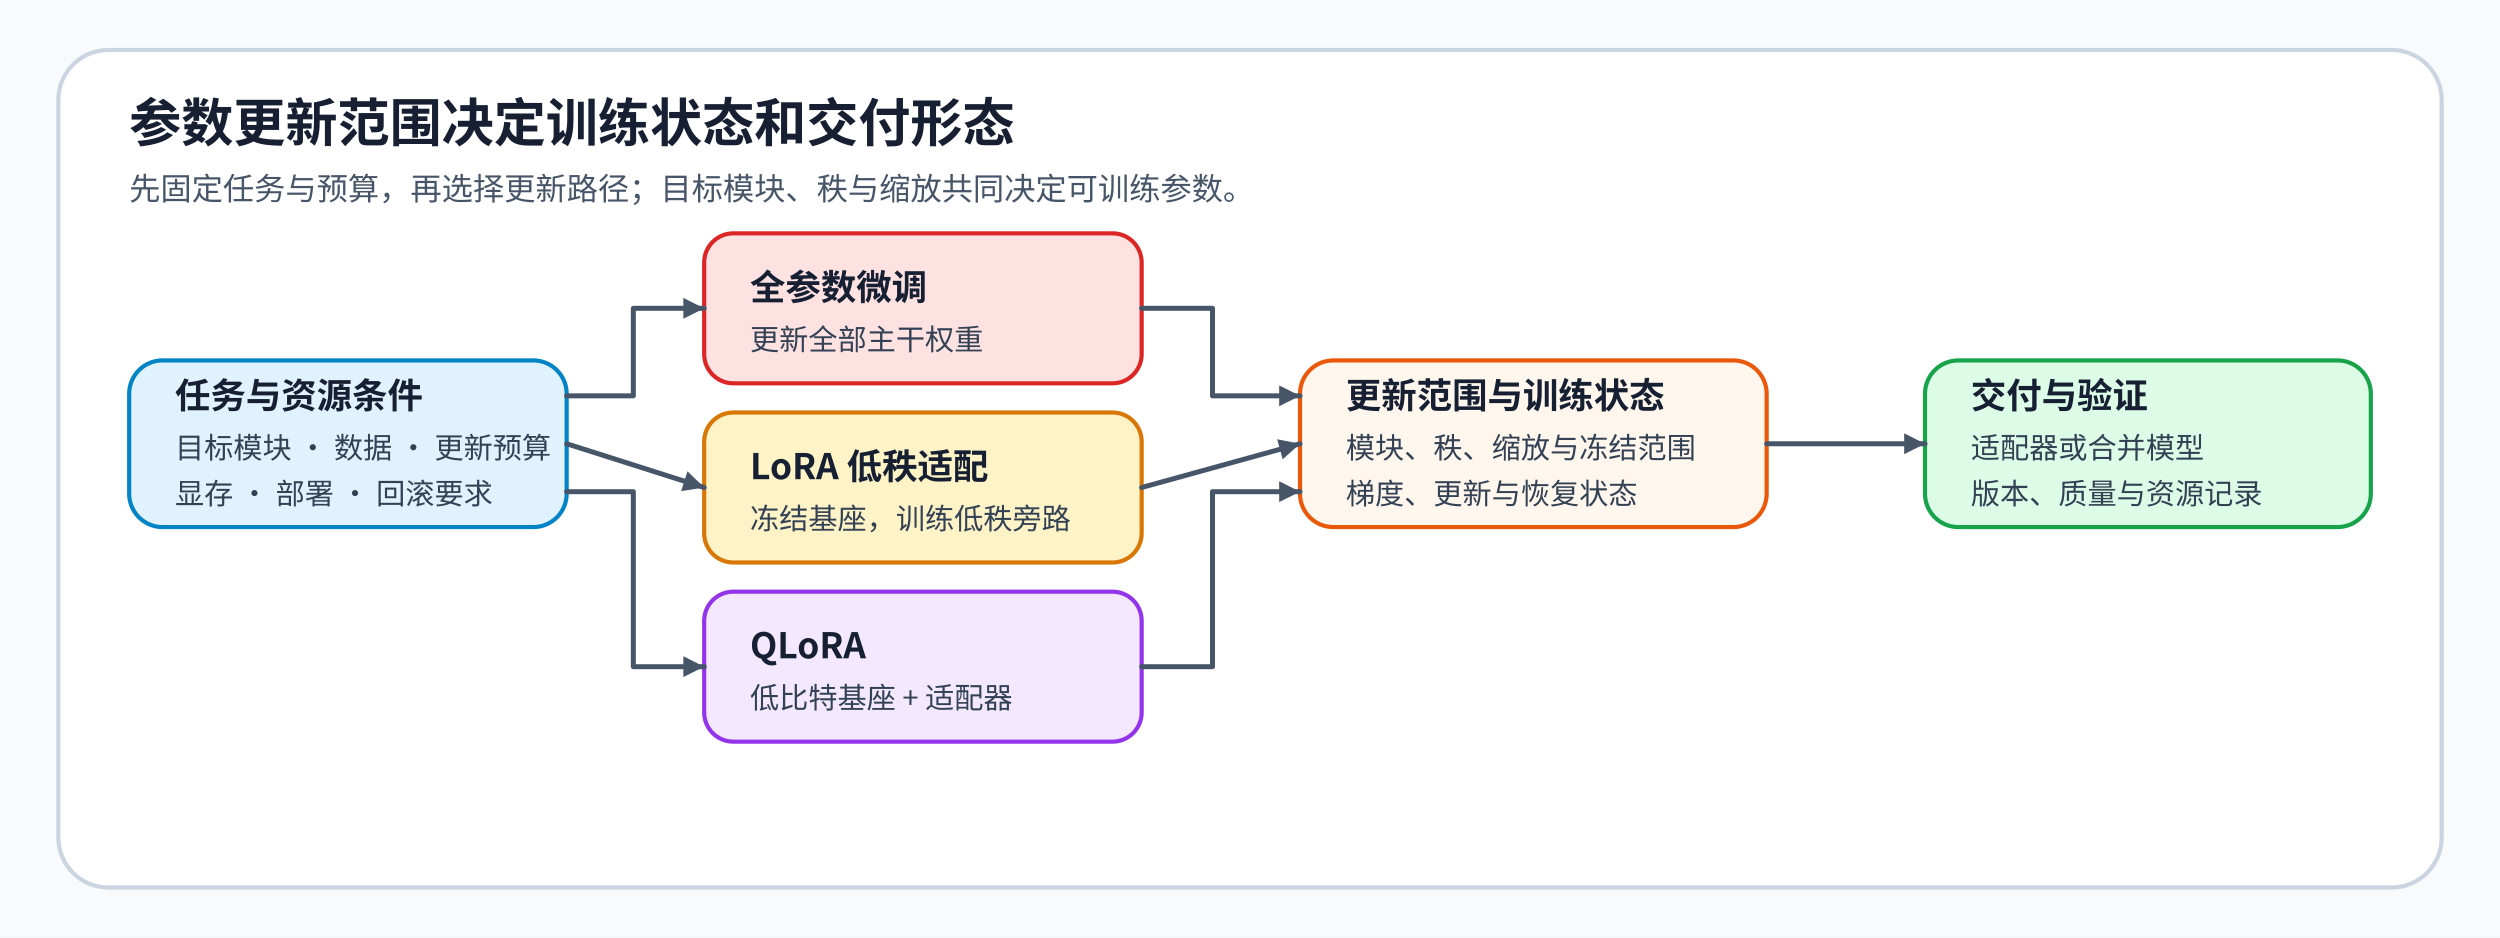
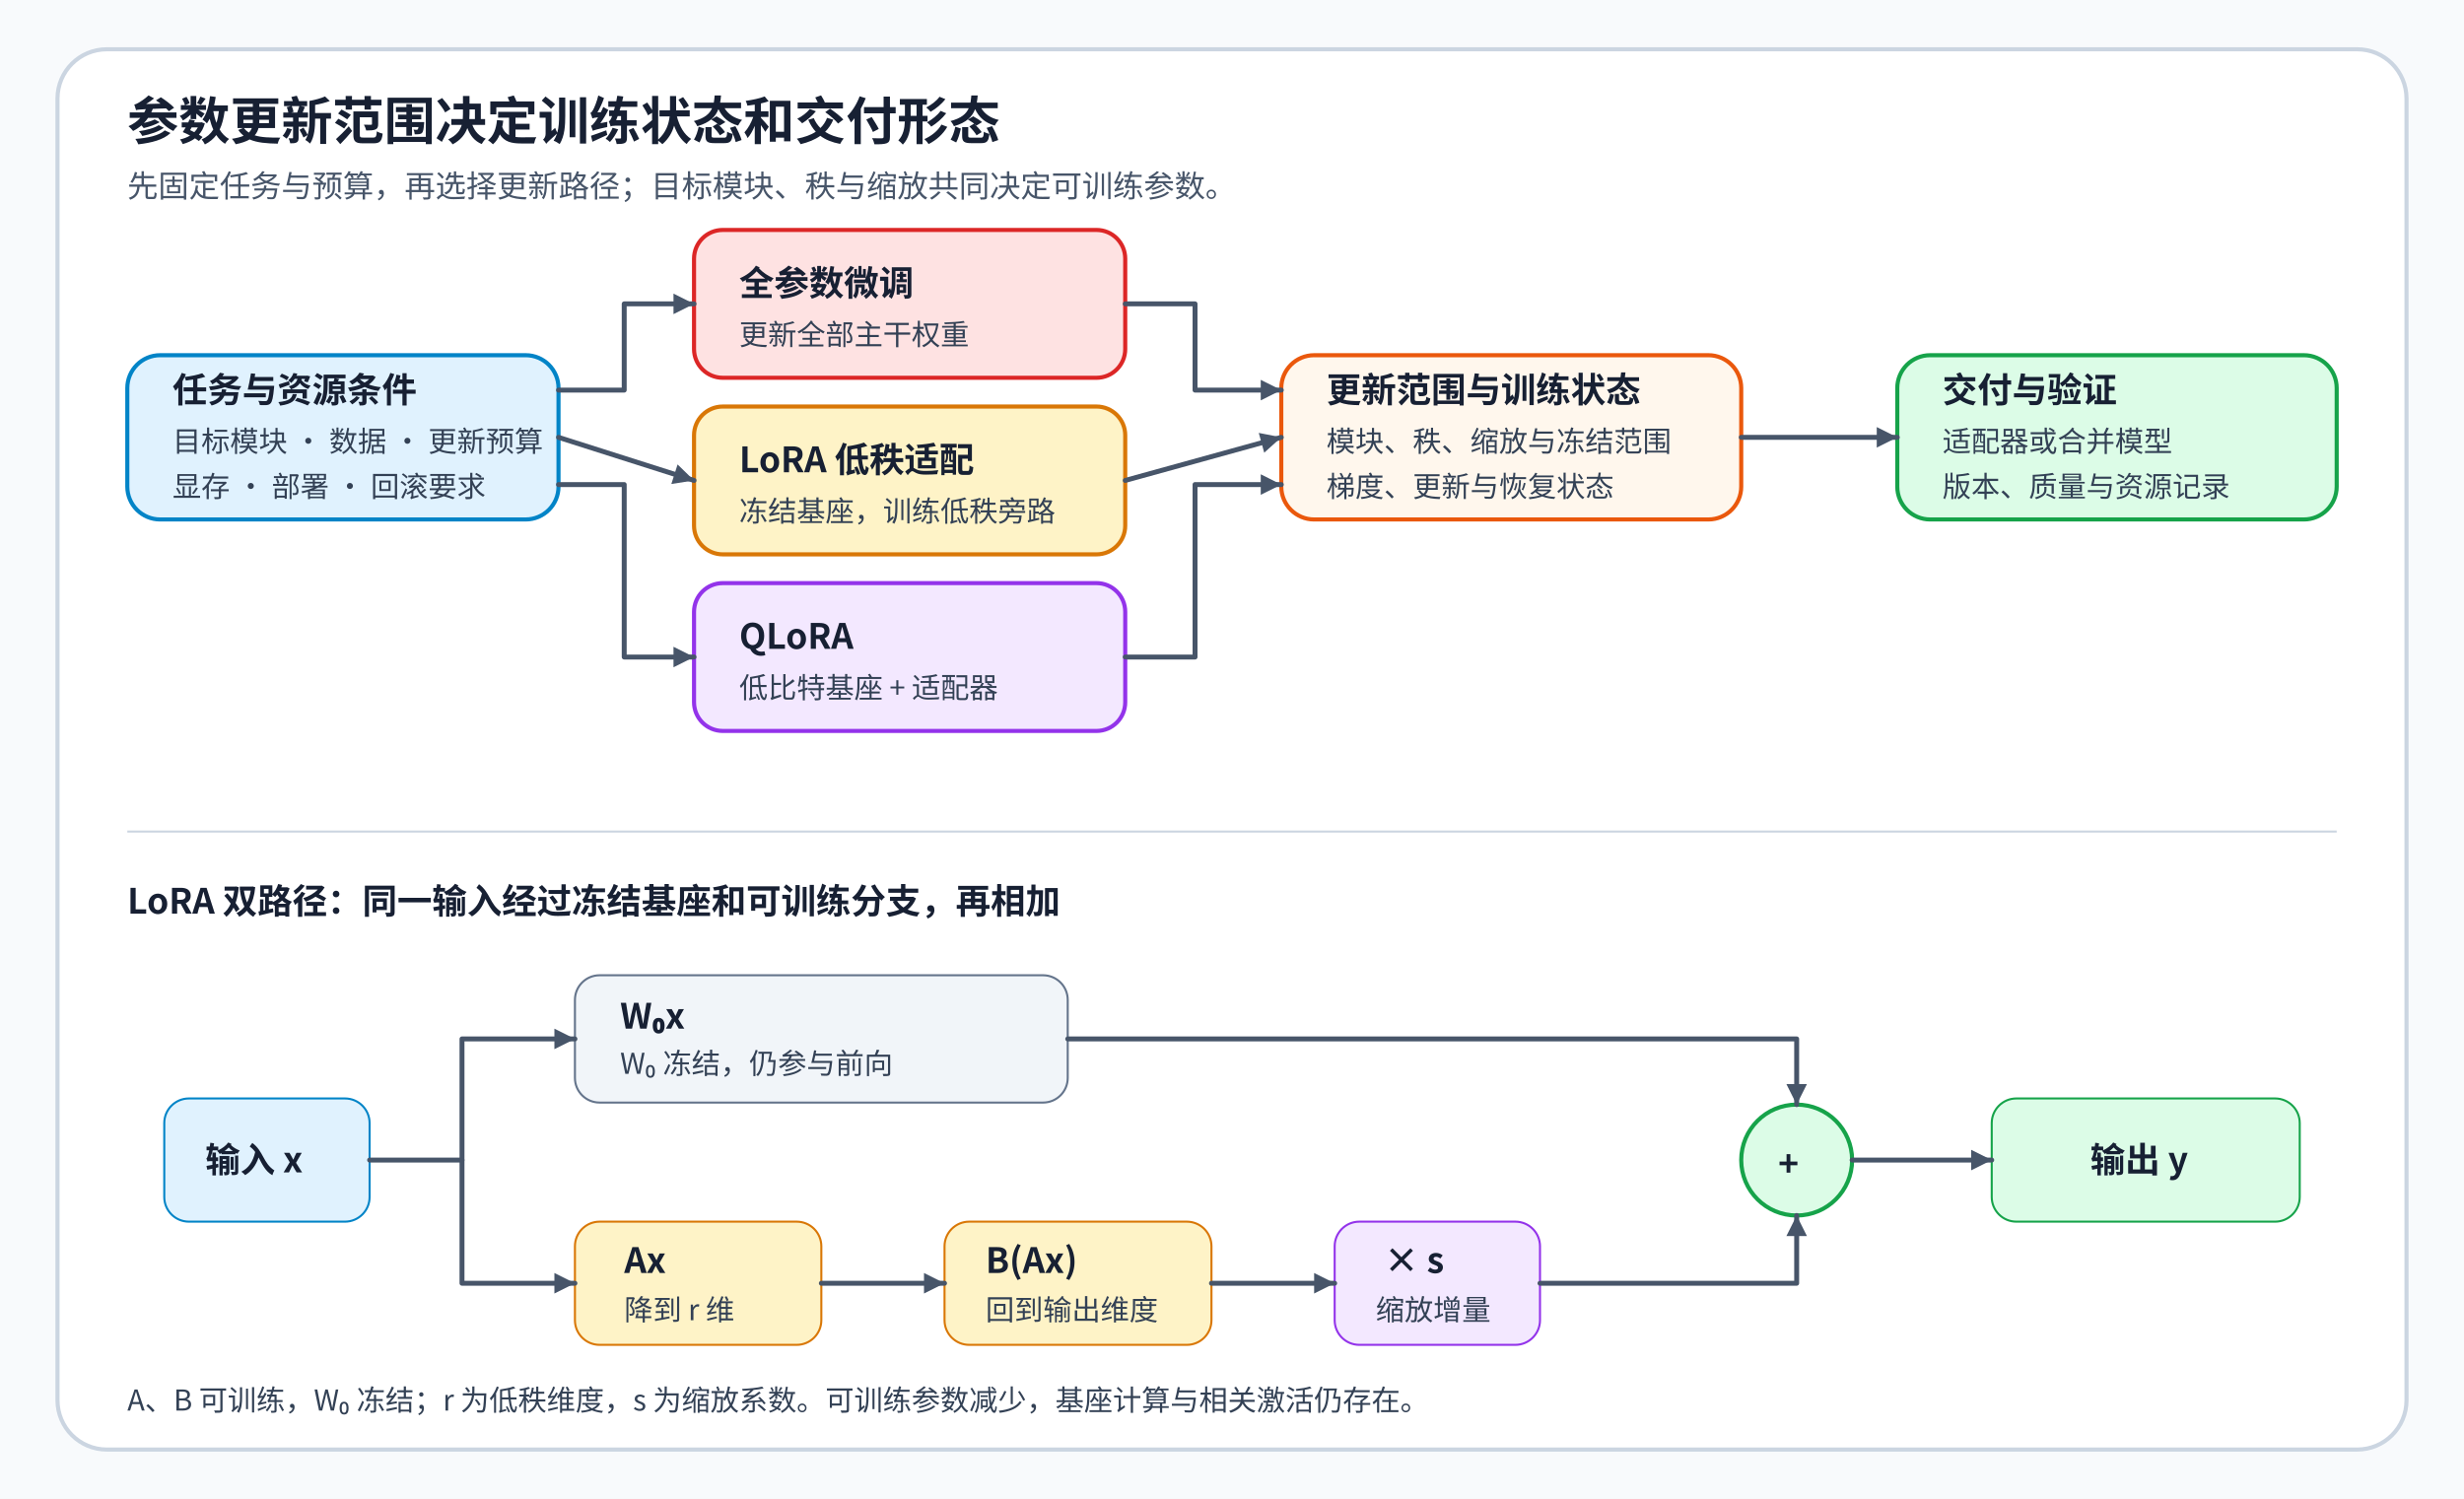
- <svg xmlns="http://www.w3.org/2000/svg" width="1200" height="450" viewBox="0 0 1200 450" role="img" aria-labelledby="title desc">
+ <svg xmlns="http://www.w3.org/2000/svg" width="1200" height="730" viewBox="0 0 1200 730" role="img" aria-labelledby="title desc">
  <defs>
    <marker id="a" markerWidth="10" markerHeight="10" refX="10" refY="5" orient="auto" markerUnits="userSpaceOnUse">
      <path d="M0 0L10 5L0 10Z" fill="#475569" />
    </marker>
    <style>.t{font-family:"Noto Sans CJK SC",sans-serif;font-size:25px;font-weight:700;fill:#172033}.s{font-family:"Noto Sans CJK SC",sans-serif;font-size:15px;font-weight:400;fill:#475569}.h{font-family:"Noto Sans CJK SC",sans-serif;font-size:17px;font-weight:700;fill:#172033}.c{font-family:"Noto Sans CJK SC",sans-serif;font-size:14px;font-weight:400;fill:#334155}.l{fill:none;stroke:#475569;stroke-width:2.4;stroke-linecap:round;stroke-linejoin:round;marker-end:url(#a)}</style>
  </defs>
-   <rect width="1200" height="450" fill="#F8FAFC" />
-   <rect x="28" y="24" width="1144" height="402" rx="24" fill="#FFF" stroke="#CBD5E1" stroke-width="2" />
+   <rect width="1200" height="730" fill="#F8FAFC" />
+   <rect x="28" y="24" width="1144" height="682" rx="24" fill="#FFF" stroke="#CBD5E1" stroke-width="2" />
  <text x="62" y="68" class="t">参数更新范围决定训练状态和交付形态</text>
  <text x="62" y="96" class="s">先固定任务与预算，再选择更新路径；目标模块、秩与缩放共同决定可训练参数。</text>
  <rect id="node-2" x="62" y="173" width="210" height="80" rx="16" fill="#E0F2FE" stroke="#0284C7" stroke-width="2" />
  <text x="84" y="196" class="h">任务与资源条件</text>
  <text x="84" y="220" class="c">目标模块 · 数据 · 更新预算</text>
  <text x="84" y="242" class="c">显存 · 部署 · 回滚要求</text>
  <rect id="node-3" x="338" y="112" width="210" height="72" rx="14" fill="#FEE2E2" stroke="#DC2626" stroke-width="2" />
  <text x="360" y="144" class="h">全参数微调</text>
  <text x="360" y="168" class="c">更新全部主干权重</text>
  <rect id="node-4" x="338" y="198" width="210" height="72" rx="14" fill="#FEF3C7" stroke="#D97706" stroke-width="2" />
  <text x="360" y="230" class="h">LoRA 低秩适配</text>
  <text x="360" y="254" class="c">冻结基座，训练低秩旁路</text>
  <rect id="node-5" x="338" y="284" width="210" height="72" rx="14" fill="#F3E8FF" stroke="#9333EA" stroke-width="2" />
  <text x="360" y="316" class="h">QLoRA</text>
  <text x="360" y="340" class="c">低比特基座 + 适配器</text>
  <rect id="node-6" x="624" y="173" width="224" height="80" rx="16" fill="#FFF7ED" stroke="#EA580C" stroke-width="2" />
  <text x="646" y="196" class="h">更新范围与训练状态</text>
  <text x="646" y="220" class="c">模块、秩、缩放与冻结范围</text>
  <text x="646" y="242" class="c">梯度、更新与恢复状态</text>
  <rect id="node-7" x="924" y="173" width="214" height="80" rx="16" fill="#DCFCE7" stroke="#16A34A" stroke-width="2" />
  <text x="946" y="196" class="h">交付与验证</text>
  <text x="946" y="220" class="c">适配器或合并模型</text>
  <text x="946" y="242" class="c">版本、质量与资源记录</text>
  <path d="M272 190H304V148H338" data-source="node-2" data-target="node-3" class="l" />
  <path d="M272 213L338 234" data-source="node-2" data-target="node-4" class="l" />
  <path d="M272 236H304V320H338" data-source="node-2" data-target="node-5" class="l" />
  <path d="M548 148H582V190H624" data-source="node-3" data-target="node-6" class="l" />
  <path d="M548 234L624 213" data-source="node-4" data-target="node-6" class="l" />
  <path d="M548 320H582V236H624" data-source="node-5" data-target="node-6" class="l" />
  <path d="M848 213H924" data-source="node-6" data-target="node-7" class="l" />
+   <path d="M62 405H1138" stroke="#CBD5E1" />
+   <text x="62" y="445" class="h">LoRA 双路径：同一输入经过冻结基座和可训练分支，再相加</text>
+   <rect id="input" x="80" y="535" width="100" height="60" rx="12" fill="#E0F2FE" stroke="#0284C7" />
+   <text x="100" y="571" class="h">输入 x</text>
+   <rect id="base" x="280" y="475" width="240" height="62" rx="12" fill="#F1F5F9" stroke="#64748B" />
+   <text x="302" y="501" class="h">W₀x</text>
+   <text x="302" y="523" class="c">W₀ 冻结，仍参与前向</text>
+   <rect id="lora-a" x="280" y="595" width="120" height="60" rx="12" fill="#FEF3C7" stroke="#D97706" />
+   <text x="304" y="620" class="h">Ax</text>
+   <text x="304" y="643" class="c">降到 r 维</text>
+   <rect id="lora-b" x="460" y="595" width="130" height="60" rx="12" fill="#FEF3C7" stroke="#D97706" />
+   <text x="480" y="620" class="h">B(Ax)</text>
+   <text x="480" y="643" class="c">回到输出维度</text>
+   <rect id="scale" x="650" y="595" width="100" height="60" rx="12" fill="#F3E8FF" stroke="#9333EA" />
+   <text x="674" y="620" class="h">× s</text>
+   <text x="670" y="643" class="c">缩放增量</text>
+   <circle id="sum" cx="875" cy="565" r="27" fill="#DCFCE7" stroke="#16A34A" stroke-width="2" />
+   <text x="866" y="573" class="h">+</text>
+   <rect id="output" x="970" y="535" width="150" height="60" rx="12" fill="#DCFCE7" stroke="#16A34A" />
+   <text x="1018" y="571" class="h">输出 y</text>
+   <path data-source="input" data-target="base" d="M180 565H225V506H280" class="l" />
+   <path data-source="input" data-target="lora-a" d="M225 565V625H280" class="l" />
+   <path data-source="base" data-target="sum" d="M520 506H875V538" class="l" />
+   <path data-source="lora-a" data-target="lora-b" d="M400 625H460" class="l" />
+   <path data-source="lora-b" data-target="scale" d="M590 625H650" class="l" />
+   <path data-source="scale" data-target="sum" d="M750 625H875V592" class="l" />
+   <path data-source="sum" data-target="output" d="M902 565H970" class="l" />
+   <text x="62" y="687" class="c">A、B 可训练，W₀ 冻结；r 为低秩维度，s 为缩放系数。可训练参数减少，基座计算与相关激活仍存在。</text>
</svg>
